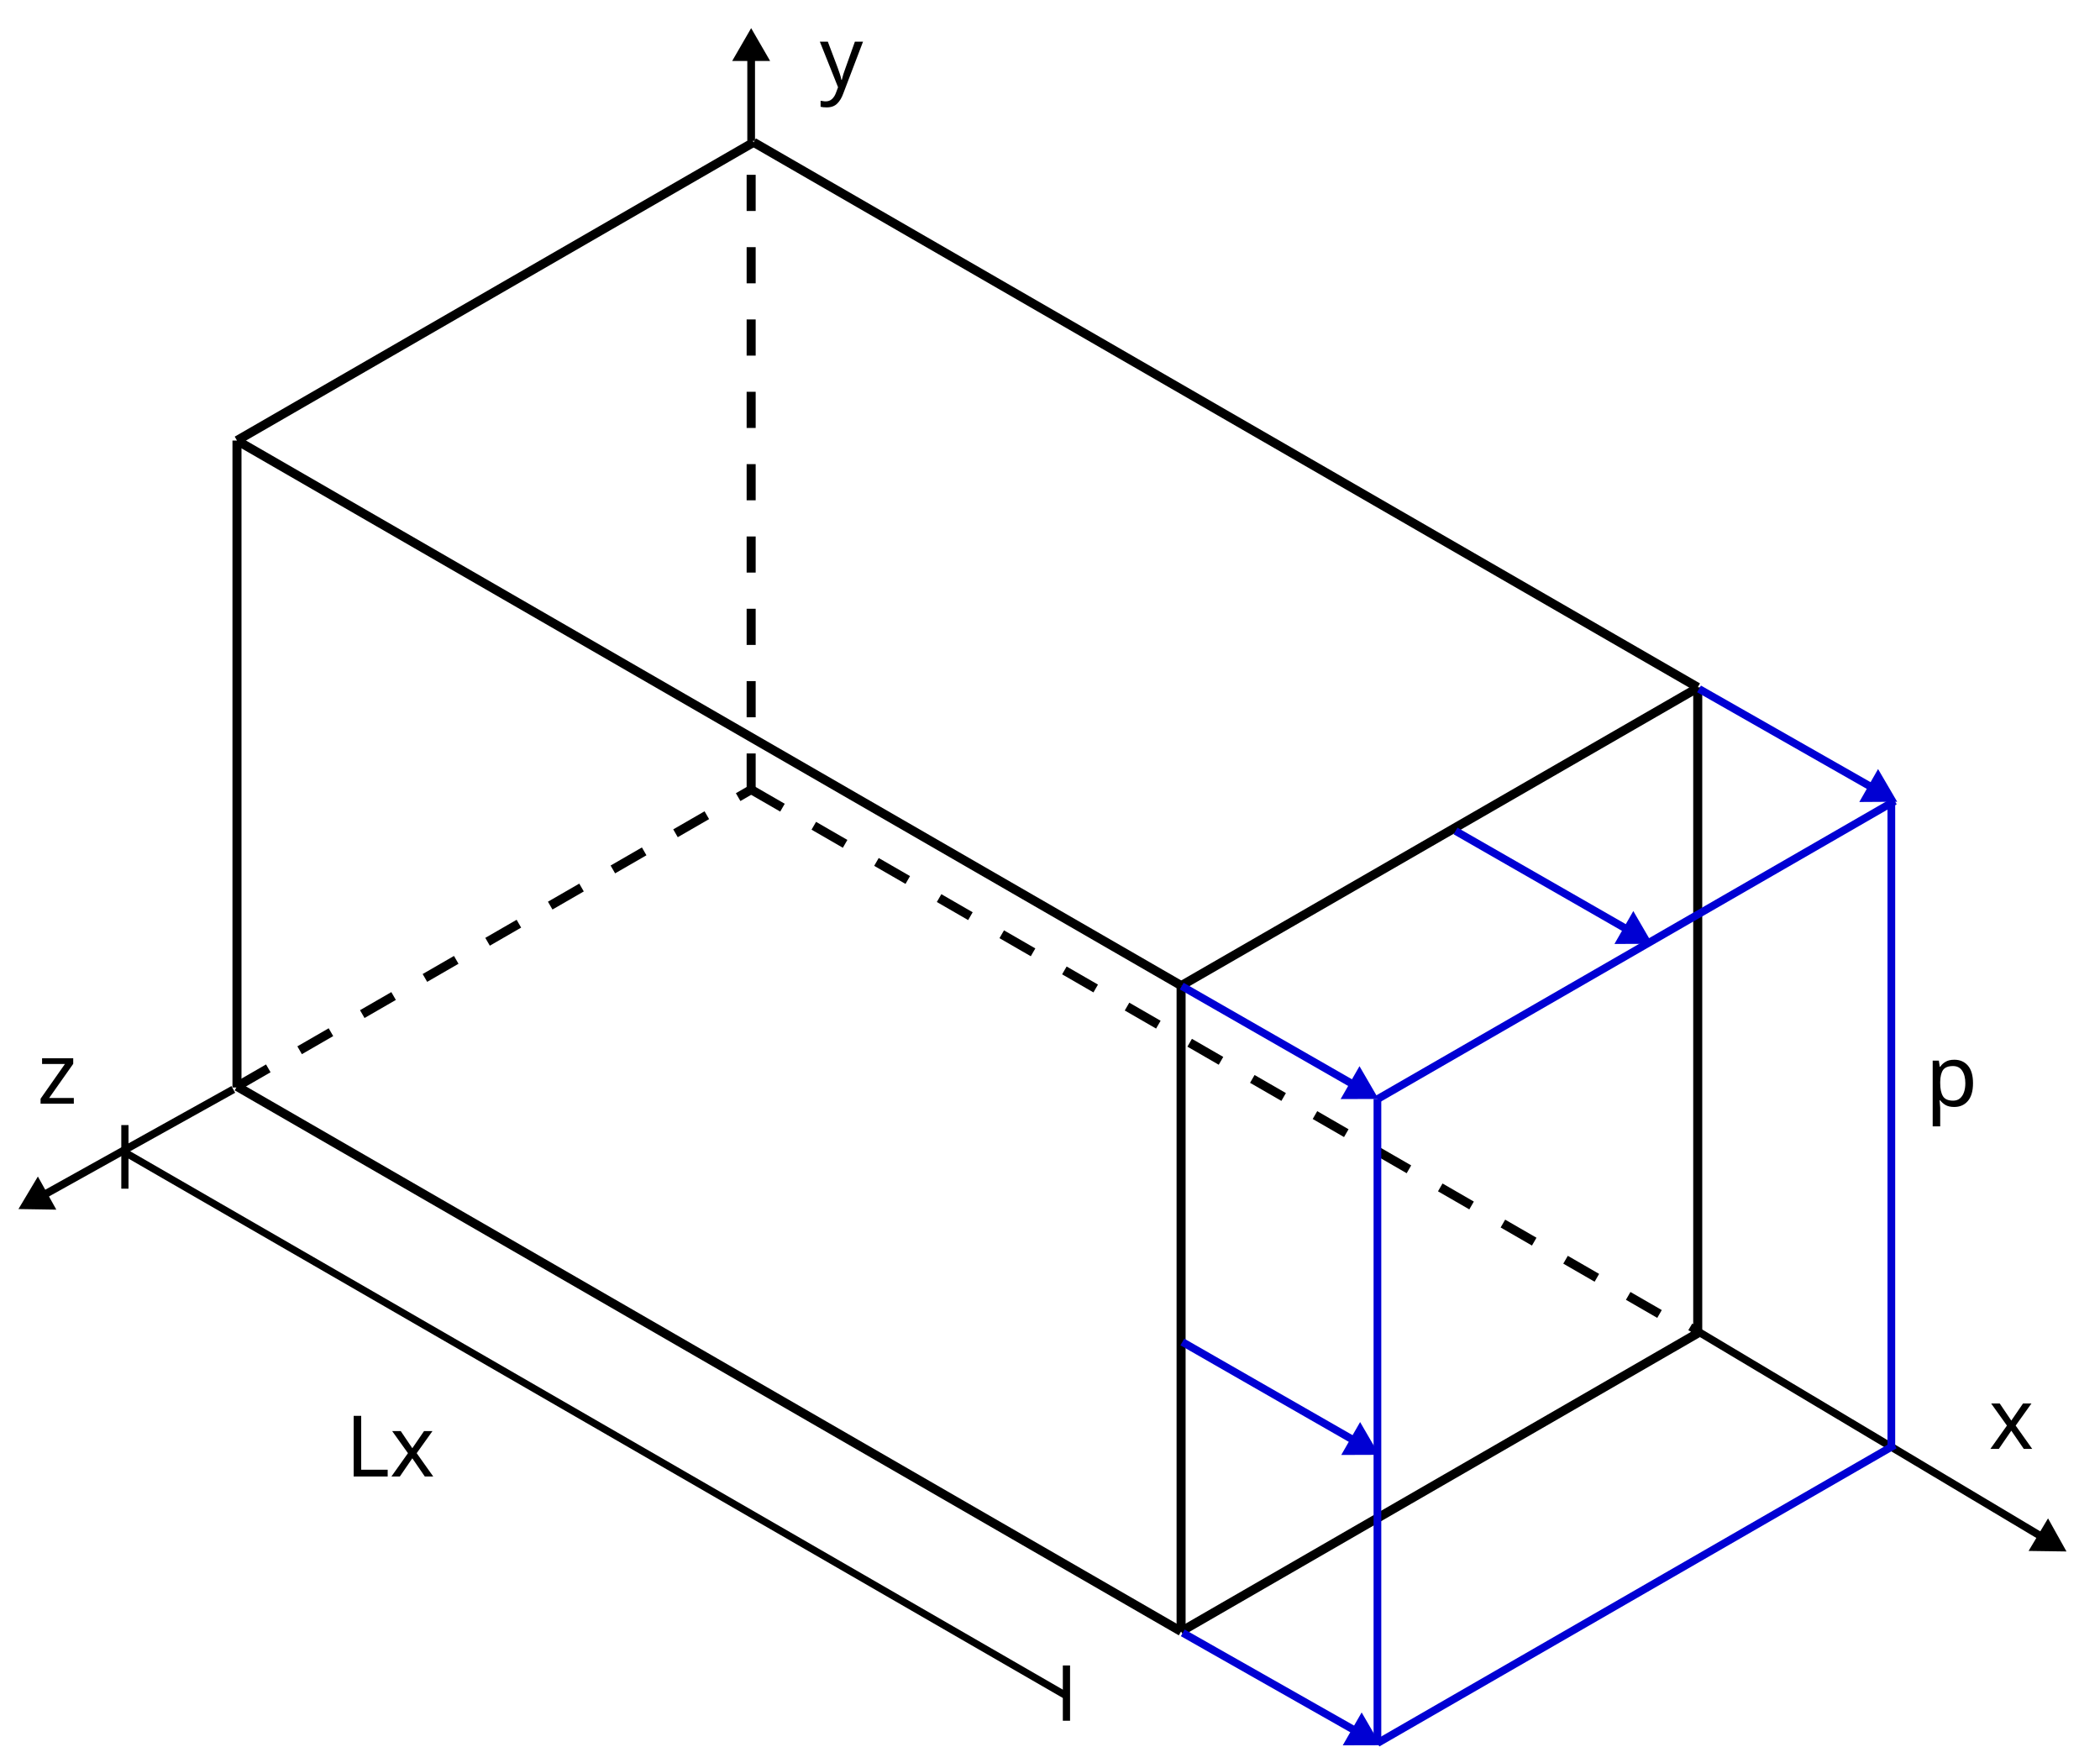
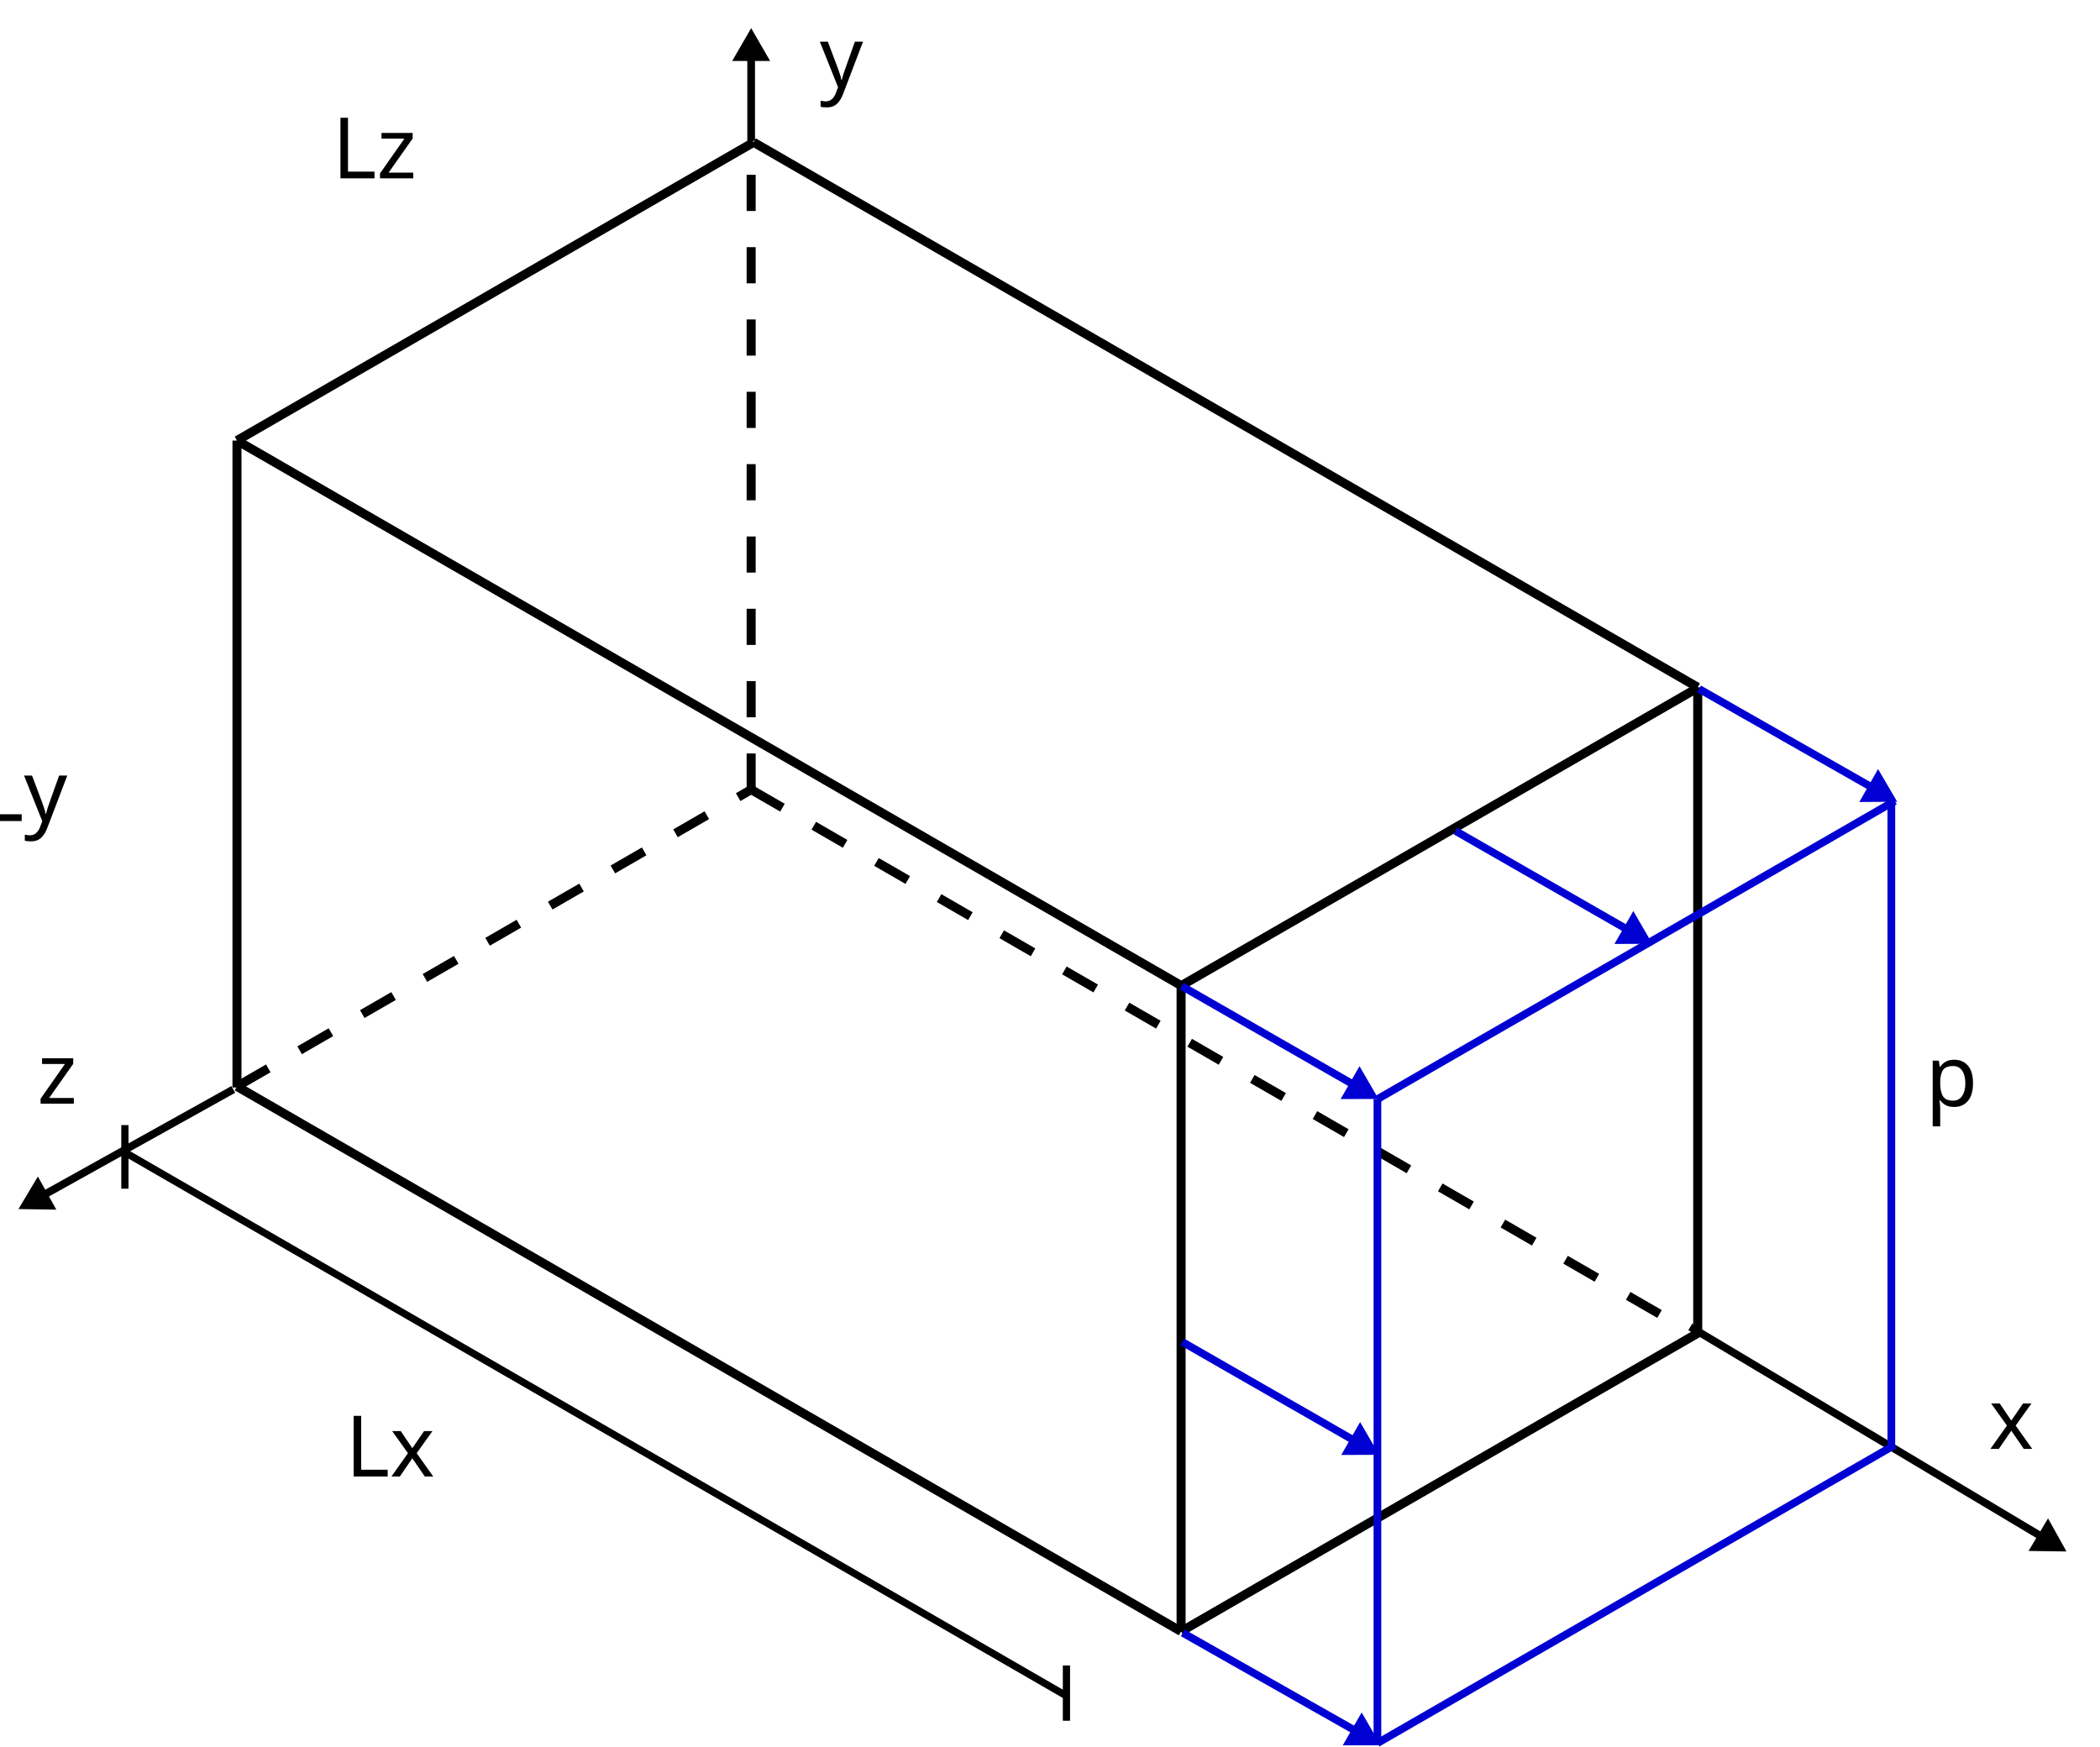
<svg xmlns="http://www.w3.org/2000/svg" width="61.547mm" height="51.191mm" viewBox="0 0 218.08 181.386" id="svg2" version="1.1">
  <defs id="defs4">
    <marker orient="auto" refY="0" refX="0" id="DiamondS" style="overflow:visible">
      <path id="path3556" d="M 0,-7.071 -7.071,0 0,7.071 7.071,0 Z" style="fill:#000000;fill-opacity:1;fill-rule:evenodd;stroke:#000000;stroke-width:1pt;stroke-opacity:1" transform="scale(0.2)" />
    </marker>
    <marker style="overflow:visible" id="marker2859" refX="0" refY="0" orient="auto">
      <path transform="scale(0.4)" style="fill:#0000d3;fill-opacity:1;fill-rule:evenodd;stroke:#0000d3;stroke-width:1pt;stroke-opacity:1" d="M 5.77,0 -2.88,5 V -5 Z" id="path2857" />
    </marker>
    <marker style="overflow:visible" id="marker2829" refX="0" refY="0" orient="auto">
      <path transform="scale(0.4)" style="fill:#0000d3;fill-opacity:1;fill-rule:evenodd;stroke:#0000d3;stroke-width:1pt;stroke-opacity:1" d="M 5.77,0 -2.88,5 V -5 Z" id="path2827" />
    </marker>
    <marker style="overflow:visible" id="marker2753" refX="0" refY="0" orient="auto">
      <path transform="scale(0.4)" style="fill:#0000d3;fill-opacity:1;fill-rule:evenodd;stroke:#0000d3;stroke-width:1pt;stroke-opacity:1" d="M 5.77,0 -2.88,5 V -5 Z" id="path2751" />
    </marker>
    <marker style="overflow:visible" id="marker2689" refX="0" refY="0" orient="auto">
      <path transform="scale(0.4)" style="fill:#000000;fill-opacity:1;fill-rule:evenodd;stroke:#000000;stroke-width:1pt;stroke-opacity:1" d="M 5.77,0 -2.88,5 V -5 Z" id="path2687" />
    </marker>
    <marker style="overflow:visible" id="marker1765" refX="0" refY="0" orient="auto">
      <path transform="scale(0.4)" style="fill:#000000;fill-opacity:1;fill-rule:evenodd;stroke:#000000;stroke-width:1pt;stroke-opacity:1" d="M 5.77,0 -2.88,5 V -5 Z" id="path1763" />
    </marker>
    <marker style="overflow:visible" id="marker1746" refX="0" refY="0" orient="auto">
      <path transform="scale(0.4)" style="fill:#000000;fill-opacity:1;fill-rule:evenodd;stroke:#000000;stroke-width:1pt;stroke-opacity:1" d="M 5.77,0 -2.88,5 V -5 Z" id="path1744" />
    </marker>
    <marker orient="auto" refY="0" refX="0" id="marker1687" style="overflow:visible">
      <path id="path1685" d="M 5.77,0 -2.88,5 V -5 Z" style="fill:#000000;fill-opacity:1;fill-rule:evenodd;stroke:#000000;stroke-width:1pt;stroke-opacity:1" transform="scale(0.4)" />
    </marker>
    <linearGradient id="linearGradient4619">
      <stop style="stop-color:#000000;stop-opacity:1;" offset="0" id="stop4621" />
    </linearGradient>
    <marker style="overflow:visible" id="marker96594" refX="0" refY="0" orient="auto">
      <path transform="scale(0.4)" style="fill:#f8f8f8;fill-opacity:1;fill-rule:evenodd;stroke:#f8f8f8;stroke-width:1pt;stroke-opacity:1" d="M 5.77,0 -2.88,5 V -5 Z" id="path96596" />
    </marker>
    <marker style="overflow:visible" id="marker94906" refX="0" refY="0" orient="auto">
      <path transform="scale(0.4)" style="fill:#000000;fill-opacity:1;fill-rule:evenodd;stroke:#000000;stroke-width:1pt;stroke-opacity:1" d="M 5.77,0 -2.88,5 V -5 Z" id="path94908" />
    </marker>
    <marker style="overflow:visible" id="marker92544" refX="0" refY="0" orient="auto">
      <path transform="scale(0.4)" style="fill:#000000;fill-opacity:1;fill-rule:evenodd;stroke:#000000;stroke-width:1pt;stroke-opacity:1" d="M 5.77,0 -2.88,5 V -5 Z" id="path92546" />
    </marker>
    <marker orient="auto" refY="0" refX="0" id="marker36288" style="overflow:visible">
      <path id="path36290" d="M 5.77,0 -2.88,5 V -5 Z" style="fill:#000000;fill-opacity:1;fill-rule:evenodd;stroke:#000000;stroke-width:1pt;stroke-opacity:1" transform="scale(0.4)" />
    </marker>
    <marker style="overflow:visible" id="marker5298" refX="0" refY="0" orient="auto">
      <path transform="scale(0.4)" style="fill:#000000;fill-opacity:1;fill-rule:evenodd;stroke:#000000;stroke-width:1pt;stroke-opacity:1" d="M 5.77,0 -2.88,5 V -5 Z" id="path5300" />
    </marker>
    <marker orient="auto" refY="0" refX="0" id="Tail" style="overflow:visible">
      <g id="g4331" transform="scale(-1.2)" style="fill:#000000;fill-opacity:1;stroke:#000000;stroke-opacity:1">
        <path id="path4333" d="M -3.805,-3.959 0.544,0" style="fill:#000000;fill-opacity:1;fill-rule:evenodd;stroke:#000000;stroke-width:0.8;stroke-linecap:round;stroke-opacity:1" />
        <path id="path4335" d="M -1.287,-3.959 3.062,0" style="fill:#000000;fill-opacity:1;fill-rule:evenodd;stroke:#000000;stroke-width:0.8;stroke-linecap:round;stroke-opacity:1" />
        <path id="path4337" d="M 1.305,-3.959 5.654,0" style="fill:#000000;fill-opacity:1;fill-rule:evenodd;stroke:#000000;stroke-width:0.8;stroke-linecap:round;stroke-opacity:1" />
        <path id="path4339" d="M -3.805,4.178 0.544,0.22" style="fill:#000000;fill-opacity:1;fill-rule:evenodd;stroke:#000000;stroke-width:0.8;stroke-linecap:round;stroke-opacity:1" />
        <path id="path4341" d="M -1.287,4.178 3.062,0.22" style="fill:#000000;fill-opacity:1;fill-rule:evenodd;stroke:#000000;stroke-width:0.8;stroke-linecap:round;stroke-opacity:1" />
        <path id="path4343" d="M 1.305,4.178 5.654,0.22" style="fill:#000000;fill-opacity:1;fill-rule:evenodd;stroke:#000000;stroke-width:0.8;stroke-linecap:round;stroke-opacity:1" />
      </g>
    </marker>
    <marker orient="auto" refY="0" refX="0" id="Arrow1Lstart" style="overflow:visible">
      <path id="path4295" d="M 0,0 5,-5 -12.5,0 5,5 Z" style="fill:#000000;fill-opacity:1;fill-rule:evenodd;stroke:#000000;stroke-width:1pt;stroke-opacity:1" transform="matrix(0.8,0,0,0.8,10,0)" />
    </marker>
    <marker orient="auto" refY="0" refX="0" id="Arrow1Lend" style="overflow:visible">
      <path id="path4298" d="M 0,0 5,-5 -12.5,0 5,5 Z" style="fill:#000000;fill-opacity:1;fill-rule:evenodd;stroke:#000000;stroke-width:1pt;stroke-opacity:1" transform="matrix(-0.8,0,0,-0.8,-10,0)" />
    </marker>
    <marker orient="auto" refY="0" refX="0" id="TriangleOutM-8" style="overflow:visible">
      <path id="path4440-4" d="M 5.77,0 -2.88,5 V -5 Z" style="fill:#000000;fill-opacity:1;fill-rule:evenodd;stroke:#000000;stroke-width:1pt;stroke-opacity:1" transform="scale(0.4)" />
    </marker>
    <marker style="overflow:visible" id="marker5298-7" refX="0" refY="0" orient="auto">
      <path transform="scale(0.4)" style="fill:#000000;fill-opacity:1;fill-rule:evenodd;stroke:#000000;stroke-width:1pt;stroke-opacity:1" d="M 5.77,0 -2.88,5 V -5 Z" id="path5300-5" />
    </marker>
    <marker style="overflow:visible" id="marker5298-7-0" refX="0" refY="0" orient="auto">
      <path transform="scale(0.4)" style="fill:#000000;fill-opacity:1;fill-rule:evenodd;stroke:#000000;stroke-width:1pt;stroke-opacity:1" d="M 5.77,0 -2.88,5 V -5 Z" id="path5300-5-5" />
    </marker>
    <marker style="overflow:visible" id="marker5298-7-0-0" refX="0" refY="0" orient="auto">
      <path transform="scale(0.4)" style="fill:#000000;fill-opacity:1;fill-rule:evenodd;stroke:#000000;stroke-width:1pt;stroke-opacity:1" d="M 5.77,0 -2.88,5 V -5 Z" id="path5300-5-5-1" />
    </marker>
    <marker style="overflow:visible" id="marker5298-7-0-0-4" refX="0" refY="0" orient="auto">
      <path transform="scale(0.4)" style="fill:#000000;fill-opacity:1;fill-rule:evenodd;stroke:#000000;stroke-width:1pt;stroke-opacity:1" d="M 5.77,0 -2.88,5 V -5 Z" id="path5300-5-5-1-8" />
    </marker>
    <marker style="overflow:visible" id="marker5298-7-0-5" refX="0" refY="0" orient="auto">
      <path transform="scale(0.4)" style="fill:#000000;fill-opacity:1;fill-rule:evenodd;stroke:#000000;stroke-width:1pt;stroke-opacity:1" d="M 5.77,0 -2.88,5 V -5 Z" id="path5300-5-5-3" />
    </marker>
    <marker style="overflow:visible" id="marker5298-7-7" refX="0" refY="0" orient="auto">
      <path transform="scale(0.4)" style="fill:#000000;fill-opacity:1;fill-rule:evenodd;stroke:#000000;stroke-width:1pt;stroke-opacity:1" d="M 5.77,0 -2.88,5 V -5 Z" id="path5300-5-3" />
    </marker>
    <marker style="overflow:visible" id="marker5298-72" refX="0" refY="0" orient="auto">
      <path transform="scale(0.4)" style="fill:#000000;fill-opacity:1;fill-rule:evenodd;stroke:#000000;stroke-width:1pt;stroke-opacity:1" d="M 5.77,0 -2.88,5 V -5 Z" id="path5300-0" />
    </marker>
    <marker style="overflow:visible" id="marker5298-7-0-0-8-5" refX="0" refY="0" orient="auto">
      <path transform="scale(0.4)" style="fill:#000000;fill-opacity:1;fill-rule:evenodd;stroke:#000000;stroke-width:1pt;stroke-opacity:1" d="M 5.77,0 -2.88,5 V -5 Z" id="path5300-5-5-1-5-5" />
    </marker>
    <marker style="overflow:visible" id="marker5298-7-0-0-8-4" refX="0" refY="0" orient="auto">
      <path transform="scale(0.4)" style="fill:#000000;fill-opacity:1;fill-rule:evenodd;stroke:#000000;stroke-width:1pt;stroke-opacity:1" d="M 5.77,0 -2.88,5 V -5 Z" id="path5300-5-5-1-5-4" />
    </marker>
    <marker style="overflow:visible" id="marker5298-7-0-0-8-1" refX="0" refY="0" orient="auto">
      <path transform="scale(0.4)" style="fill:#000000;fill-opacity:1;fill-rule:evenodd;stroke:#000000;stroke-width:1pt;stroke-opacity:1" d="M 5.77,0 -2.88,5 V -5 Z" id="path5300-5-5-1-5-6" />
    </marker>
    <marker style="overflow:visible" id="marker5298-7-0-0-8-45" refX="0" refY="0" orient="auto">
      <path transform="scale(0.4)" style="fill:#000000;fill-opacity:1;fill-rule:evenodd;stroke:#000000;stroke-width:1pt;stroke-opacity:1" d="M 5.77,0 -2.88,5 V -5 Z" id="path5300-5-5-1-5-43" />
    </marker>
    <marker style="overflow:visible" id="marker5298-7-0-0-8-51" refX="0" refY="0" orient="auto">
      <path transform="scale(0.4)" style="fill:#000000;fill-opacity:1;fill-rule:evenodd;stroke:#000000;stroke-width:1pt;stroke-opacity:1" d="M 5.77,0 -2.88,5 V -5 Z" id="path5300-5-5-1-5-17" />
    </marker>
    <marker style="overflow:visible" id="marker5298-7-0-0-8-50" refX="0" refY="0" orient="auto">
      <path transform="scale(0.4)" style="fill:#000000;fill-opacity:1;fill-rule:evenodd;stroke:#000000;stroke-width:1pt;stroke-opacity:1" d="M 5.77,0 -2.88,5 V -5 Z" id="path5300-5-5-1-5-47" />
    </marker>
    <marker style="overflow:visible" id="marker5298-7-0-0-8-5-4" refX="0" refY="0" orient="auto">
      <path transform="scale(0.4)" style="fill:#000000;fill-opacity:1;fill-rule:evenodd;stroke:#000000;stroke-width:1pt;stroke-opacity:1" d="M 5.77,0 -2.88,5 V -5 Z" id="path5300-5-5-1-5-5-5" />
    </marker>
    <marker style="overflow:visible" id="marker5298-7-0-0-8-0" refX="0" refY="0" orient="auto">
      <path transform="scale(0.4)" style="fill:#000000;fill-opacity:1;fill-rule:evenodd;stroke:#000000;stroke-width:1pt;stroke-opacity:1" d="M 5.77,0 -2.88,5 V -5 Z" id="path5300-5-5-1-5-9" />
    </marker>
    <marker style="overflow:visible" id="marker5298-7-0-0-8-74" refX="0" refY="0" orient="auto">
      <path transform="scale(0.4)" style="fill:#000000;fill-opacity:1;fill-rule:evenodd;stroke:#000000;stroke-width:1pt;stroke-opacity:1" d="M 5.77,0 -2.88,5 V -5 Z" id="path5300-5-5-1-5-7" />
    </marker>
    <marker style="overflow:visible" id="marker5298-7-0-0-8-8" refX="0" refY="0" orient="auto">
      <path transform="scale(0.4)" style="fill:#000000;fill-opacity:1;fill-rule:evenodd;stroke:#000000;stroke-width:1pt;stroke-opacity:1" d="M 5.77,0 -2.88,5 V -5 Z" id="path5300-5-5-1-5-3" />
    </marker>
    <marker style="overflow:visible" id="marker5298-7-0-0-8-3" refX="0" refY="0" orient="auto">
      <path transform="scale(0.4)" style="fill:#000000;fill-opacity:1;fill-rule:evenodd;stroke:#000000;stroke-width:1pt;stroke-opacity:1" d="M 5.77,0 -2.88,5 V -5 Z" id="path5300-5-5-1-5-56" />
    </marker>
    <marker style="overflow:visible" id="marker5298-7-0-0-8-33" refX="0" refY="0" orient="auto">
      <path transform="scale(0.4)" style="fill:#000000;fill-opacity:1;fill-rule:evenodd;stroke:#000000;stroke-width:1pt;stroke-opacity:1" d="M 5.77,0 -2.88,5 V -5 Z" id="path5300-5-5-1-5-48" />
    </marker>
    <marker style="overflow:visible" id="marker5298-7-0-0-8-84" refX="0" refY="0" orient="auto">
      <path transform="scale(0.4)" style="fill:#000000;fill-opacity:1;fill-rule:evenodd;stroke:#000000;stroke-width:1pt;stroke-opacity:1" d="M 5.77,0 -2.88,5 V -5 Z" id="path5300-5-5-1-5-2" />
    </marker>
    <marker style="overflow:visible" id="marker5298-7-0-0-8-73" refX="0" refY="0" orient="auto">
      <path transform="scale(0.4)" style="fill:#000000;fill-opacity:1;fill-rule:evenodd;stroke:#000000;stroke-width:1pt;stroke-opacity:1" d="M 5.77,0 -2.88,5 V -5 Z" id="path5300-5-5-1-5-11" />
    </marker>
    <marker orient="auto" refY="0" refX="0" id="marker55288-2" style="overflow:visible">
      <path id="path55290-4" d="M 5.77,0 -2.88,5 V -5 Z" style="fill:#000000;fill-opacity:1;fill-rule:evenodd;stroke:#000000;stroke-width:1pt;stroke-opacity:1" transform="scale(0.4)" />
    </marker>
    <marker orient="auto" refY="0" refX="0" id="marker55288-0" style="overflow:visible">
      <path id="path55290-8" d="M 5.77,0 -2.88,5 V -5 Z" style="fill:#000000;fill-opacity:1;fill-rule:evenodd;stroke:#000000;stroke-width:1pt;stroke-opacity:1" transform="scale(0.4)" />
    </marker>
    <marker orient="auto" refY="0" refX="0" id="marker63824-6" style="overflow:visible">
      <path id="path63826-8" d="M 5.77,0 -2.88,5 V -5 Z" style="fill:#000000;fill-opacity:1;fill-rule:evenodd;stroke:#000000;stroke-width:1pt;stroke-opacity:1" transform="scale(0.4)" />
    </marker>
    <marker orient="auto" refY="0" refX="0" id="marker63824-7" style="overflow:visible">
      <path id="path63826-7" d="M 5.77,0 -2.88,5 V -5 Z" style="fill:#000000;fill-opacity:1;fill-rule:evenodd;stroke:#000000;stroke-width:1pt;stroke-opacity:1" transform="scale(0.4)" />
    </marker>
    <marker style="overflow:visible" id="marker94719" refX="0" refY="0" orient="auto">
      <path transform="scale(0.4)" style="fill:#000000;fill-opacity:1;fill-rule:evenodd;stroke:#000000;stroke-width:1pt;stroke-opacity:1" d="M 5.77,0 -2.88,5 V -5 Z" id="path94721" />
    </marker>
    <marker style="overflow:visible" id="marker94719-3" refX="0" refY="0" orient="auto">
      <path transform="scale(0.4)" style="fill:#000000;fill-opacity:1;fill-rule:evenodd;stroke:#000000;stroke-width:1pt;stroke-opacity:1" d="M 5.77,0 -2.88,5 V -5 Z" id="path94721-8" />
    </marker>
    <marker style="overflow:visible" id="marker5298-7-0-0-2" refX="0" refY="0" orient="auto">
      <path transform="scale(0.4)" style="fill:#000000;fill-opacity:1;fill-rule:evenodd;stroke:#000000;stroke-width:1pt;stroke-opacity:1" d="M 5.77,0 -2.88,5 V -5 Z" id="path5300-5-5-1-89" />
    </marker>
    <marker style="overflow:visible" id="marker5298-7-0-7" refX="0" refY="0" orient="auto">
      <path transform="scale(0.4)" style="fill:#000000;fill-opacity:1;fill-rule:evenodd;stroke:#000000;stroke-width:1pt;stroke-opacity:1" d="M 5.77,0 -2.88,5 V -5 Z" id="path5300-5-5-8" />
    </marker>
    <marker style="overflow:visible" id="marker5298-7-73" refX="0" refY="0" orient="auto">
      <path transform="scale(0.4)" style="fill:#000000;fill-opacity:1;fill-rule:evenodd;stroke:#000000;stroke-width:1pt;stroke-opacity:1" d="M 5.77,0 -2.88,5 V -5 Z" id="path5300-5-1" />
    </marker>
    <marker style="overflow:visible" id="marker5298-1" refX="0" refY="0" orient="auto">
      <path transform="scale(0.4)" style="fill:#000000;fill-opacity:1;fill-rule:evenodd;stroke:#000000;stroke-width:1pt;stroke-opacity:1" d="M 5.77,0 -2.88,5 V -5 Z" id="path5300-50" />
    </marker>
    <marker style="overflow:visible" id="marker5298-7-8-7" refX="0" refY="0" orient="auto">
      <path transform="scale(0.4)" style="fill:#000000;fill-opacity:1;fill-rule:evenodd;stroke:#000000;stroke-width:1pt;stroke-opacity:1" d="M 5.77,0 -2.88,5 V -5 Z" id="path5300-5-7-5" />
    </marker>
    <marker style="overflow:visible" id="marker5298-7-8-7-3" refX="0" refY="0" orient="auto">
      <path transform="scale(0.4)" style="fill:#000000;fill-opacity:1;fill-rule:evenodd;stroke:#000000;stroke-width:1pt;stroke-opacity:1" d="M 5.77,0 -2.88,5 V -5 Z" id="path5300-5-7-5-5" />
    </marker>
    <marker style="overflow:visible" id="marker5298-7-8-3" refX="0" refY="0" orient="auto">
      <path transform="scale(0.4)" style="fill:#000000;fill-opacity:1;fill-rule:evenodd;stroke:#000000;stroke-width:1pt;stroke-opacity:1" d="M 5.77,0 -2.88,5 V -5 Z" id="path5300-5-7-6" />
    </marker>
    <marker orient="auto" refY="0" refX="0" id="marker1687-3" style="overflow:visible">
      <path id="path1685-5" d="M 5.77,0 -2.88,5 V -5 Z" style="fill:#000000;fill-opacity:1;fill-rule:evenodd;stroke:#000000;stroke-width:1pt;stroke-opacity:1" transform="scale(0.4)" />
    </marker>
    <marker orient="auto" refY="0" refX="0" id="marker1687-2" style="overflow:visible">
      <path id="path1685-9" d="M 5.77,0 -2.88,5 V -5 Z" style="fill:#000000;fill-opacity:1;fill-rule:evenodd;stroke:#000000;stroke-width:1pt;stroke-opacity:1" transform="scale(0.4)" />
    </marker>
    <marker style="overflow:visible" id="marker2753-0" refX="0" refY="0" orient="auto">
      <path transform="scale(0.4)" style="fill:#0000d3;fill-opacity:1;fill-rule:evenodd;stroke:#0000d3;stroke-width:1pt;stroke-opacity:1" d="M 5.77,0 -2.88,5 V -5 Z" id="path2751-6" />
    </marker>
    <marker orient="auto" refY="0" refX="0" id="marker2799-6" style="overflow:visible">
      <path id="path2797-1" d="M 5.77,0 -2.88,5 V -5 Z" style="fill:#0000d3;fill-opacity:1;fill-rule:evenodd;stroke:#0000d3;stroke-width:1pt;stroke-opacity:1" transform="scale(0.4)" />
    </marker>
    <marker style="overflow:visible" id="marker2753-3" refX="0" refY="0" orient="auto">
      <path transform="scale(0.4)" style="fill:#0000d3;fill-opacity:1;fill-rule:evenodd;stroke:#0000d3;stroke-width:1pt;stroke-opacity:1" d="M 5.77,0 -2.88,5 V -5 Z" id="path2751-67" />
    </marker>
    <marker style="overflow:visible" id="marker2753-35" refX="0" refY="0" orient="auto">
      <path transform="scale(0.4)" style="fill:#0000d3;fill-opacity:1;fill-rule:evenodd;stroke:#0000d3;stroke-width:1pt;stroke-opacity:1" d="M 5.77,0 -2.88,5 V -5 Z" id="path2751-62" />
    </marker>
  </defs>
  <g id="layer1" transform="translate(-219.6815,-597.9596)">
    <rect style="fill:#ffffff;stroke:none;stroke-width:1.718;fill-opacity:1" id="rect1527" width="219.197" height="182.947" x="218.831" y="597.875" />
    <path style="opacity:1;vector-effect:none;fill:none;fill-opacity:1;stroke:#000000;stroke-width:0.8;stroke-linecap:butt;stroke-linejoin:miter;stroke-miterlimit:1;stroke-dasharray:none;stroke-dashoffset:0;stroke-opacity:1;marker-end:url(#marker1687)" d="m 395.214,735.767 c 37.116,22.163 37.116,22.163 37.116,22.163" id="path1661" />
    <path style="opacity:1;vector-effect:none;fill:none;fill-opacity:1;stroke:#000000;stroke-width:0.8;stroke-linecap:butt;stroke-linejoin:miter;stroke-miterlimit:1;stroke-dasharray:none;stroke-dashoffset:0;stroke-opacity:1;marker-end:url(#marker1746)" d="m 243.909,711.106 c -20.327,11.32 -20.327,11.32 -20.327,11.32" id="path1703" />
    <path style="opacity:1;vector-effect:none;fill:none;fill-opacity:1;stroke:#000000;stroke-width:0.8;stroke-linecap:butt;stroke-linejoin:miter;stroke-miterlimit:1;stroke-dasharray:none;stroke-dashoffset:0;stroke-opacity:1;marker-end:url(#marker1765)" d="m 297.687,612.59 c 0,-9.434 0,-9.434 0,-9.434" id="path1750" />
    <path style="fill:none;stroke:#000000;stroke-width:0.938px;stroke-linecap:butt;stroke-linejoin:miter;stroke-opacity:1" d="m 297.943,612.738 c -53.652,30.976 -53.652,30.976 -53.652,30.976" id="path1769" />
    <path style="fill:none;stroke:#000000;stroke-width:0.938px;stroke-linecap:butt;stroke-linejoin:miter;stroke-opacity:1" d="m 244.291,643.714 c 98.044,56.605 98.044,56.605 98.044,56.605" id="path1771" />
    <path style="fill:none;stroke:#000000;stroke-width:0.938px;stroke-linecap:butt;stroke-linejoin:miter;stroke-opacity:1" d="m 244.291,643.714 c 0,67.193 0,67.193 0,67.193" id="path1788" />
    <path style="fill:none;stroke:#000000;stroke-width:0.938px;stroke-linecap:butt;stroke-linejoin:miter;stroke-opacity:1" d="m 244.291,710.796 98.044,56.605" id="path1792" />
    <path style="fill:none;stroke:#000000;stroke-width:0.939;stroke-linecap:butt;stroke-linejoin:miter;stroke-miterlimit:4;stroke-dasharray:3.756, 3.756;stroke-dashoffset:0;stroke-opacity:1" d="m 244.291,710.796 53.396,-30.828" id="path1840" />
    <path style="fill:none;stroke:#000000;stroke-width:0.938px;stroke-linecap:butt;stroke-linejoin:miter;stroke-opacity:1" d="M 342.335,767.401 395.987,736.425" id="path1851" />
    <path style="fill:none;stroke:#000000;stroke-width:0.938px;stroke-linecap:butt;stroke-linejoin:miter;stroke-opacity:1" d="m 342.335,767.401 c 0,-67.081 0,-67.081 0,-67.081" id="path1853" />
    <path style="fill:none;stroke:#000000;stroke-width:0.938px;stroke-linecap:butt;stroke-linejoin:miter;stroke-opacity:1" d="m 342.345,700.333 c 53.693,-30.965 53.693,-30.965 53.693,-30.965" id="path1855" />
    <path style="fill:none;stroke:#000000;stroke-width:0.938px;stroke-linecap:butt;stroke-linejoin:miter;stroke-opacity:1" d="m 395.987,736.425 c 0,-67.081 0,-67.081 0,-67.081" id="path1857" />
    <path style="fill:none;stroke:#000000;stroke-width:0.938px;stroke-linecap:butt;stroke-linejoin:miter;stroke-opacity:1" d="M 395.987,669.344 C 297.943,612.738 297.943,612.738 297.943,612.738" id="path1859" />
    <path style="opacity:1;vector-effect:none;fill:none;fill-opacity:1;stroke:#000000;stroke-width:0.939;stroke-linecap:butt;stroke-linejoin:miter;stroke-miterlimit:4;stroke-dasharray:3.756, 3.756;stroke-dashoffset:0;stroke-opacity:1" d="m 297.687,679.967 c 0,-67.081 0,-67.081 0,-67.081" id="path1909" />
    <path style="opacity:1;vector-effect:none;fill:none;fill-opacity:1;stroke:#000000;stroke-width:0.939;stroke-linecap:butt;stroke-linejoin:miter;stroke-miterlimit:4;stroke-dasharray:3.756, 3.756;stroke-dashoffset:0;stroke-opacity:1" d="m 297.687,679.967 c 98.044,56.605 98.044,56.605 98.044,56.605" id="path1939" />
    <path style="opacity:1;vector-effect:none;fill:none;fill-opacity:1;stroke:#0000d3;stroke-width:0.8;stroke-linecap:butt;stroke-linejoin:miter;stroke-miterlimit:1;stroke-dasharray:none;stroke-dashoffset:0;stroke-opacity:1;marker-end:url(#marker2753)" d="M 342.4,700.375 C 360.866,710.965 360.866,710.965 360.866,710.965" id="path2725" />
    <path style="opacity:1;vector-effect:none;fill:none;fill-opacity:1;stroke:#0000d3;stroke-width:0.8;stroke-linecap:butt;stroke-linejoin:miter;stroke-miterlimit:1;stroke-dasharray:none;stroke-dashoffset:0;stroke-opacity:1" d="m 362.737,712.11 c 53.713,-30.963 53.713,-30.963 53.713,-30.963" id="path2761" />
    <path style="opacity:1;vector-effect:none;fill:none;fill-opacity:1;stroke:#0000d3;stroke-width:0.8;stroke-linecap:butt;stroke-linejoin:miter;stroke-miterlimit:1;stroke-dasharray:none;stroke-dashoffset:0;stroke-opacity:1;marker-end:url(#marker2829)" d="m 396.121,669.509 c 18.605,10.596 18.605,10.596 18.605,10.596" id="path2769" />
    <path style="opacity:1;vector-effect:none;fill:none;fill-opacity:1;stroke:#0000d3;stroke-width:0.8;stroke-linecap:butt;stroke-linejoin:miter;stroke-miterlimit:1;stroke-dasharray:none;stroke-dashoffset:0;stroke-opacity:1;marker-end:url(#marker2859)" d="m 342.509,767.546 c 18.533,10.513 18.58,10.54 18.58,10.54" id="path2771" />
    <path style="opacity:1;vector-effect:none;fill:none;fill-opacity:1;stroke:#0000d3;stroke-width:0.8;stroke-linecap:butt;stroke-linejoin:miter;stroke-miterlimit:1;stroke-dasharray:none;stroke-dashoffset:0;stroke-opacity:1" d="m 362.724,712.091 c 0,66.908 0,66.908 0,66.908" id="path2863" />
    <path style="opacity:1;vector-effect:none;fill:none;fill-opacity:1;stroke:#0000d3;stroke-width:0.8;stroke-linecap:butt;stroke-linejoin:miter;stroke-miterlimit:1;stroke-dasharray:none;stroke-dashoffset:0;stroke-opacity:1" d="m 362.724,779 c 53.713,-30.963 53.713,-30.963 53.713,-30.963" id="path2761-2" />
    <path style="opacity:1;vector-effect:none;fill:none;fill-opacity:1;stroke:#0000d3;stroke-width:0.8;stroke-linecap:butt;stroke-linejoin:miter;stroke-miterlimit:1;stroke-dasharray:none;stroke-dashoffset:0;stroke-opacity:1" d="m 416.093,681.326 c 0,66.908 0,66.908 0,66.908" id="path2863-3" />
    <text xml:space="preserve" style="font-style:normal;font-weight:normal;font-size:8.816px;line-height:1.25;font-family:sans-serif;letter-spacing:0px;word-spacing:0px;fill:#000000;fill-opacity:1;stroke:none;stroke-width:0.938" x="255.549" y="751.307" id="text3383">
      <tspan id="tspan3381" x="255.549" y="751.307" style="stroke-width:0.938">Lx</tspan>
    </text>
    <text xml:space="preserve" style="font-style:normal;font-weight:normal;font-size:8.816px;line-height:1.25;font-family:sans-serif;letter-spacing:0px;word-spacing:0px;fill:#000000;fill-opacity:1;stroke:none;stroke-width:0.938" x="419.637" y="712.836" id="text3383-7">
      <tspan id="tspan3381-5" x="419.637" y="712.836" style="stroke-width:0.938">p</tspan>
    </text>
    <path style="opacity:1;vector-effect:none;fill:none;fill-opacity:1;stroke:#0000d3;stroke-width:0.8;stroke-linecap:butt;stroke-linejoin:miter;stroke-miterlimit:1;stroke-dasharray:none;stroke-dashoffset:0;stroke-opacity:1;marker-end:url(#marker2753-3)" d="m 342.465,737.337 c 18.466,10.59 18.466,10.59 18.466,10.59" id="path2725-5" />
    <path style="opacity:1;vector-effect:none;fill:none;fill-opacity:1;stroke:#0000d3;stroke-width:0.8;stroke-linecap:butt;stroke-linejoin:miter;stroke-miterlimit:1;stroke-dasharray:none;stroke-dashoffset:0;stroke-opacity:1;marker-end:url(#marker2753-35)" d="m 370.836,684.264 c 18.466,10.59 18.466,10.59 18.466,10.59" id="path2725-9" />
    <path style="fill:none;stroke:#000000;stroke-width:0.75;stroke-linecap:butt;stroke-linejoin:miter;stroke-miterlimit:4;stroke-dasharray:none;stroke-opacity:1" d="m 232.272,717.424 98.044,56.605" id="path1792-1" />
    <path style="opacity:1;vector-effect:none;fill:none;fill-opacity:1;stroke:#000000;stroke-width:0.75;stroke-linecap:butt;stroke-linejoin:miter;stroke-miterlimit:4;stroke-dasharray:none;stroke-dashoffset:0;stroke-opacity:1" d="m 232.652,714.811 c 0,6.603 0,6.603 0,6.603" id="path4134" />
    <path style="opacity:1;vector-effect:none;fill:none;fill-opacity:1;stroke:#000000;stroke-width:0.75;stroke-linecap:butt;stroke-linejoin:miter;stroke-miterlimit:4;stroke-dasharray:none;stroke-dashoffset:0;stroke-opacity:1" d="m 330.429,770.936 c 0,5.741 0,5.741 0,5.741" id="path4134-0" />
    <text xml:space="preserve" style="font-style:normal;font-weight:normal;font-size:8.816px;line-height:1.25;font-family:sans-serif;letter-spacing:0px;word-spacing:0px;fill:#000000;fill-opacity:1;stroke:none;stroke-width:0.938" x="223.552" y="712.588" id="text3383-7-9">
      <tspan id="tspan3381-5-3" x="223.552" y="712.588" style="stroke-width:0.938">z</tspan>
    </text>
    <text xml:space="preserve" style="font-style:normal;font-weight:normal;font-size:8.816px;line-height:1.25;font-family:sans-serif;letter-spacing:0px;word-spacing:0px;fill:#000000;fill-opacity:1;stroke:none;stroke-width:0.938" x="426.221" y="748.44" id="text3383-7-6">
      <tspan id="tspan3381-5-0" x="426.221" y="748.44" style="stroke-width:0.938">x</tspan>
    </text>
    <text xml:space="preserve" style="font-style:normal;font-weight:normal;font-size:8.816px;line-height:1.25;font-family:sans-serif;letter-spacing:0px;word-spacing:0px;fill:#000000;fill-opacity:1;stroke:none;stroke-width:0.938" x="304.803" y="607.004" id="text3383-7-6-6">
      <tspan id="tspan3381-5-0-2" x="304.803" y="607.004" style="stroke-width:0.938">y</tspan>
    </text>
+     <text xml:space="preserve" style="font-style:normal;font-weight:normal;font-size:8.816px;line-height:1.25;font-family:sans-serif;letter-spacing:0px;word-spacing:0px;fill:#000000;fill-opacity:1;stroke:none;stroke-width:0.938" x="217.544" y="683.229" id="text3383-3">
+       <tspan id="tspan3381-6" x="217.544" y="683.229" style="stroke-width:0.938">Ly</tspan>
+     </text>
+     <text xml:space="preserve" style="font-style:normal;font-weight:normal;font-size:8.816px;line-height:1.25;font-family:sans-serif;letter-spacing:0px;word-spacing:0px;fill:#000000;fill-opacity:1;stroke:none;stroke-width:0.938" x="254.179" y="616.484" id="text3383-3-7">
+       <tspan id="tspan3381-6-5" x="254.179" y="616.484" style="stroke-width:0.938">Lz</tspan>
+     </text>
  </g>
</svg>
